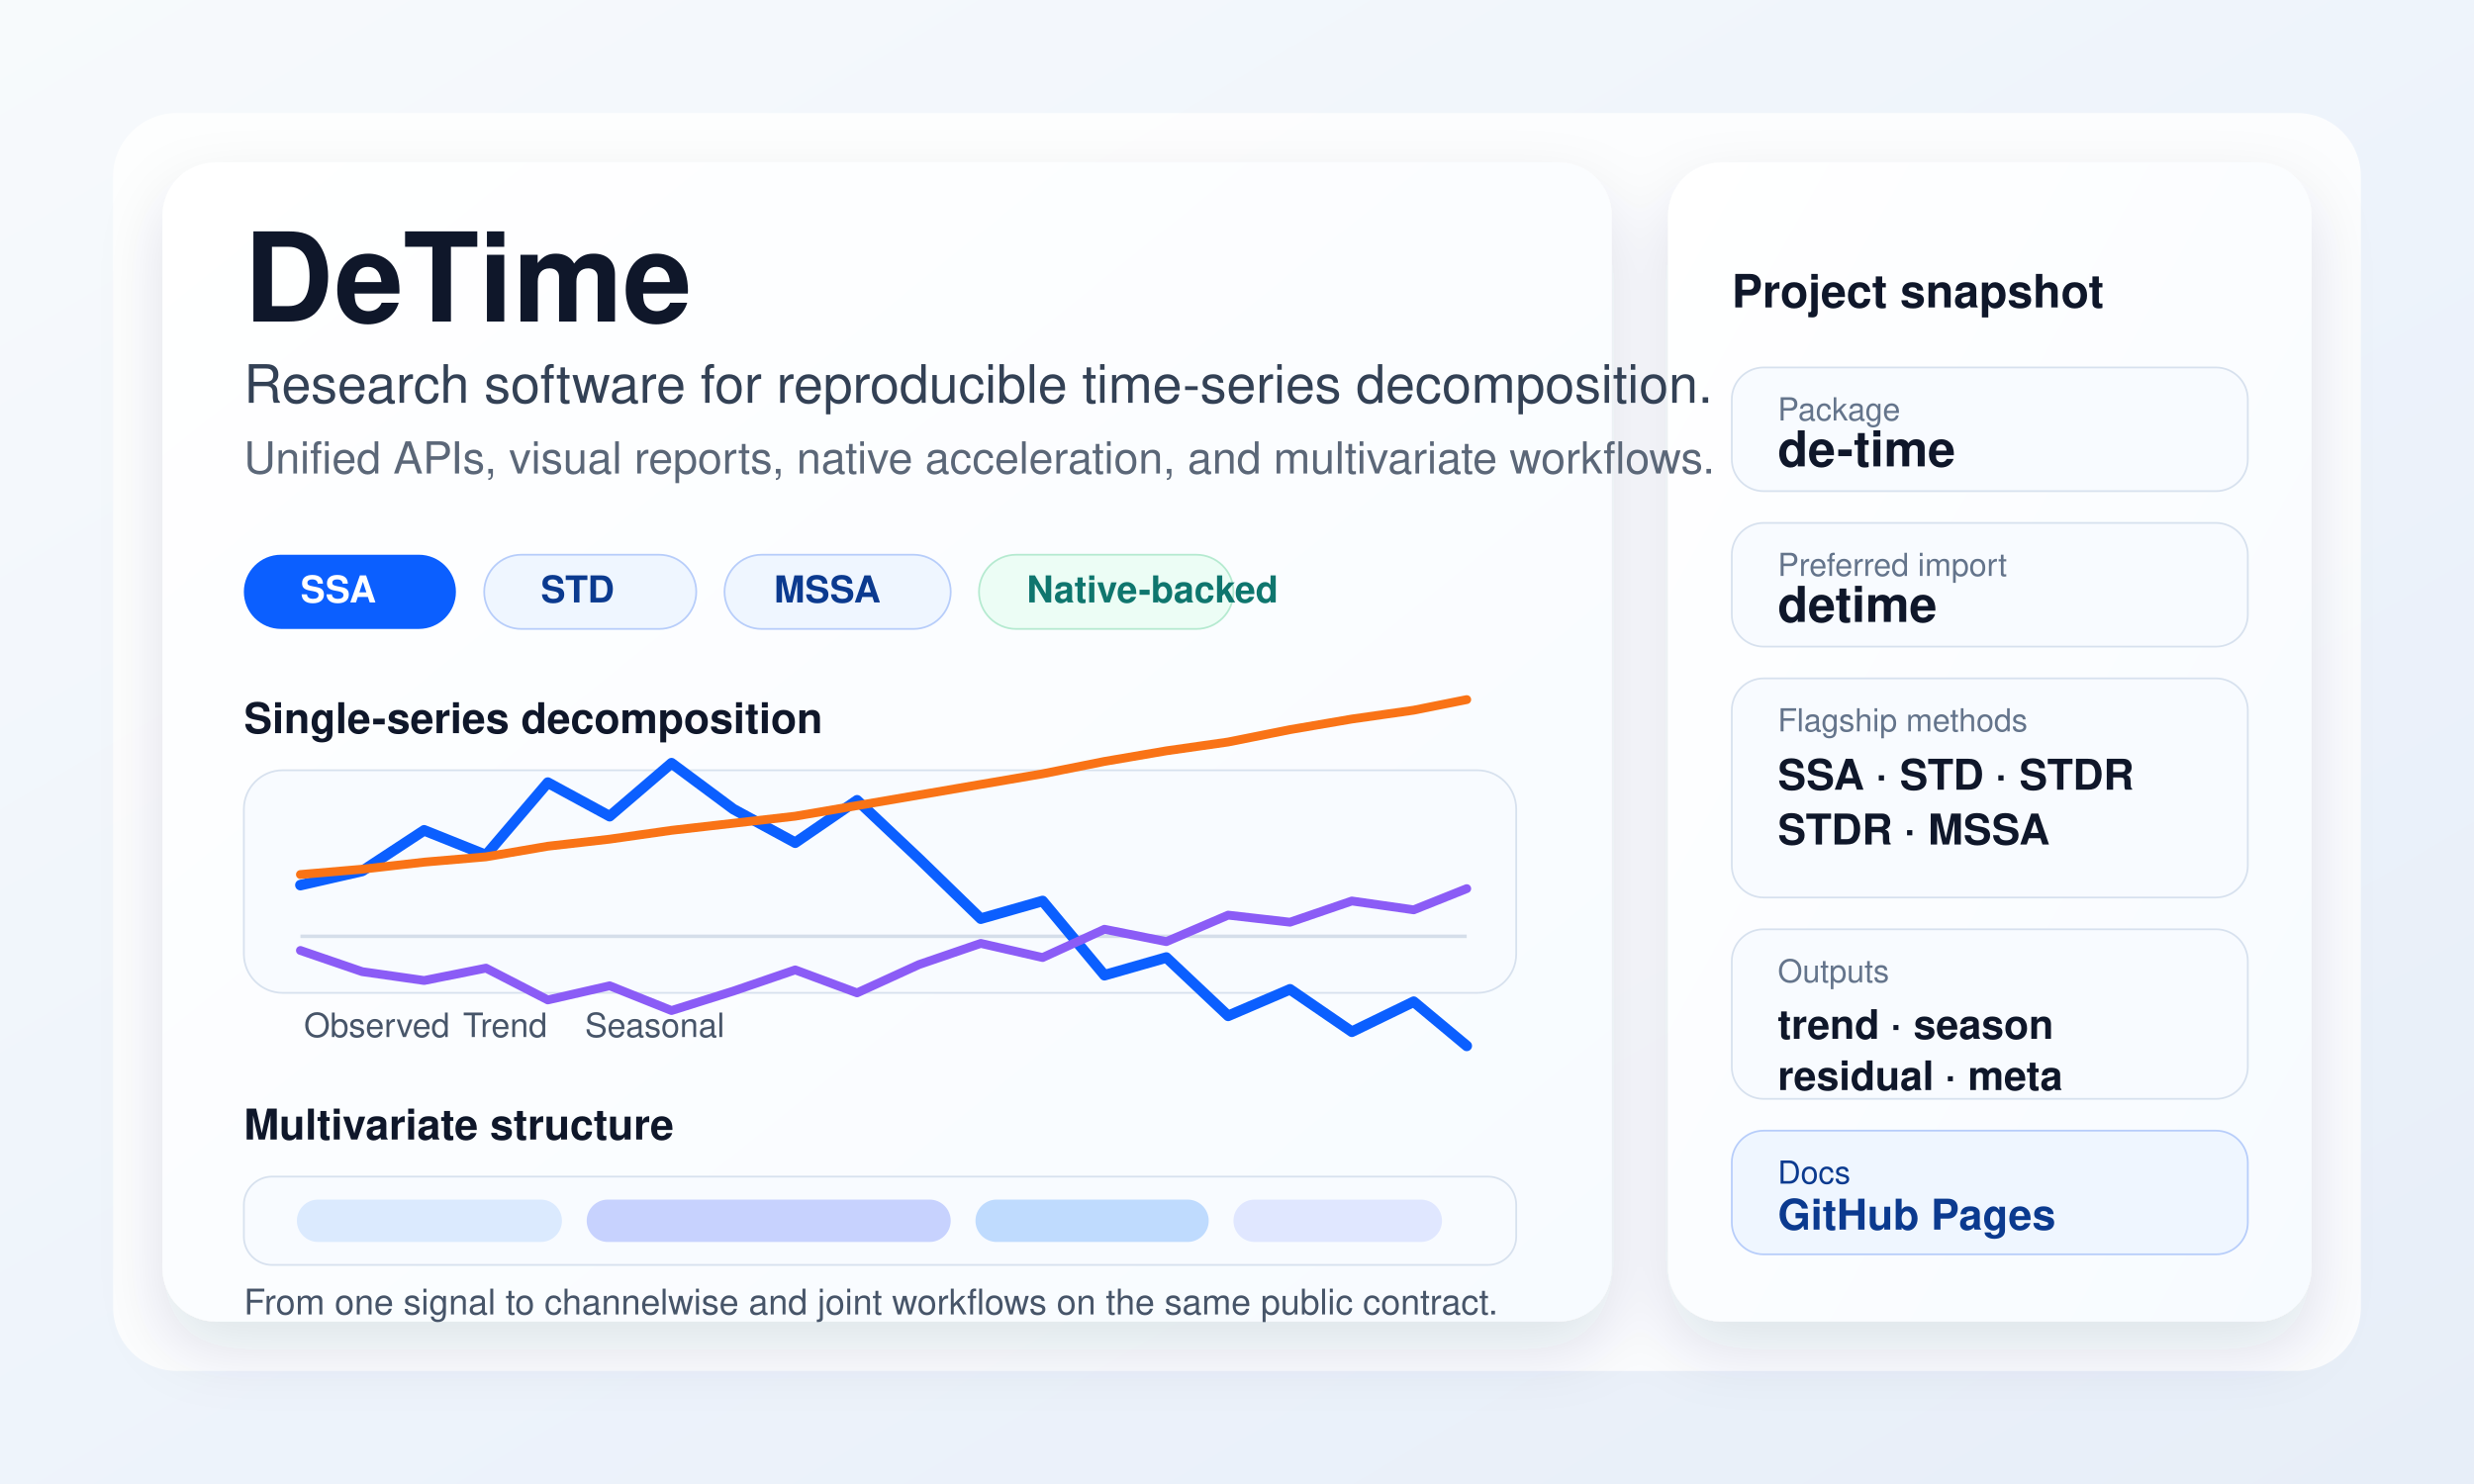
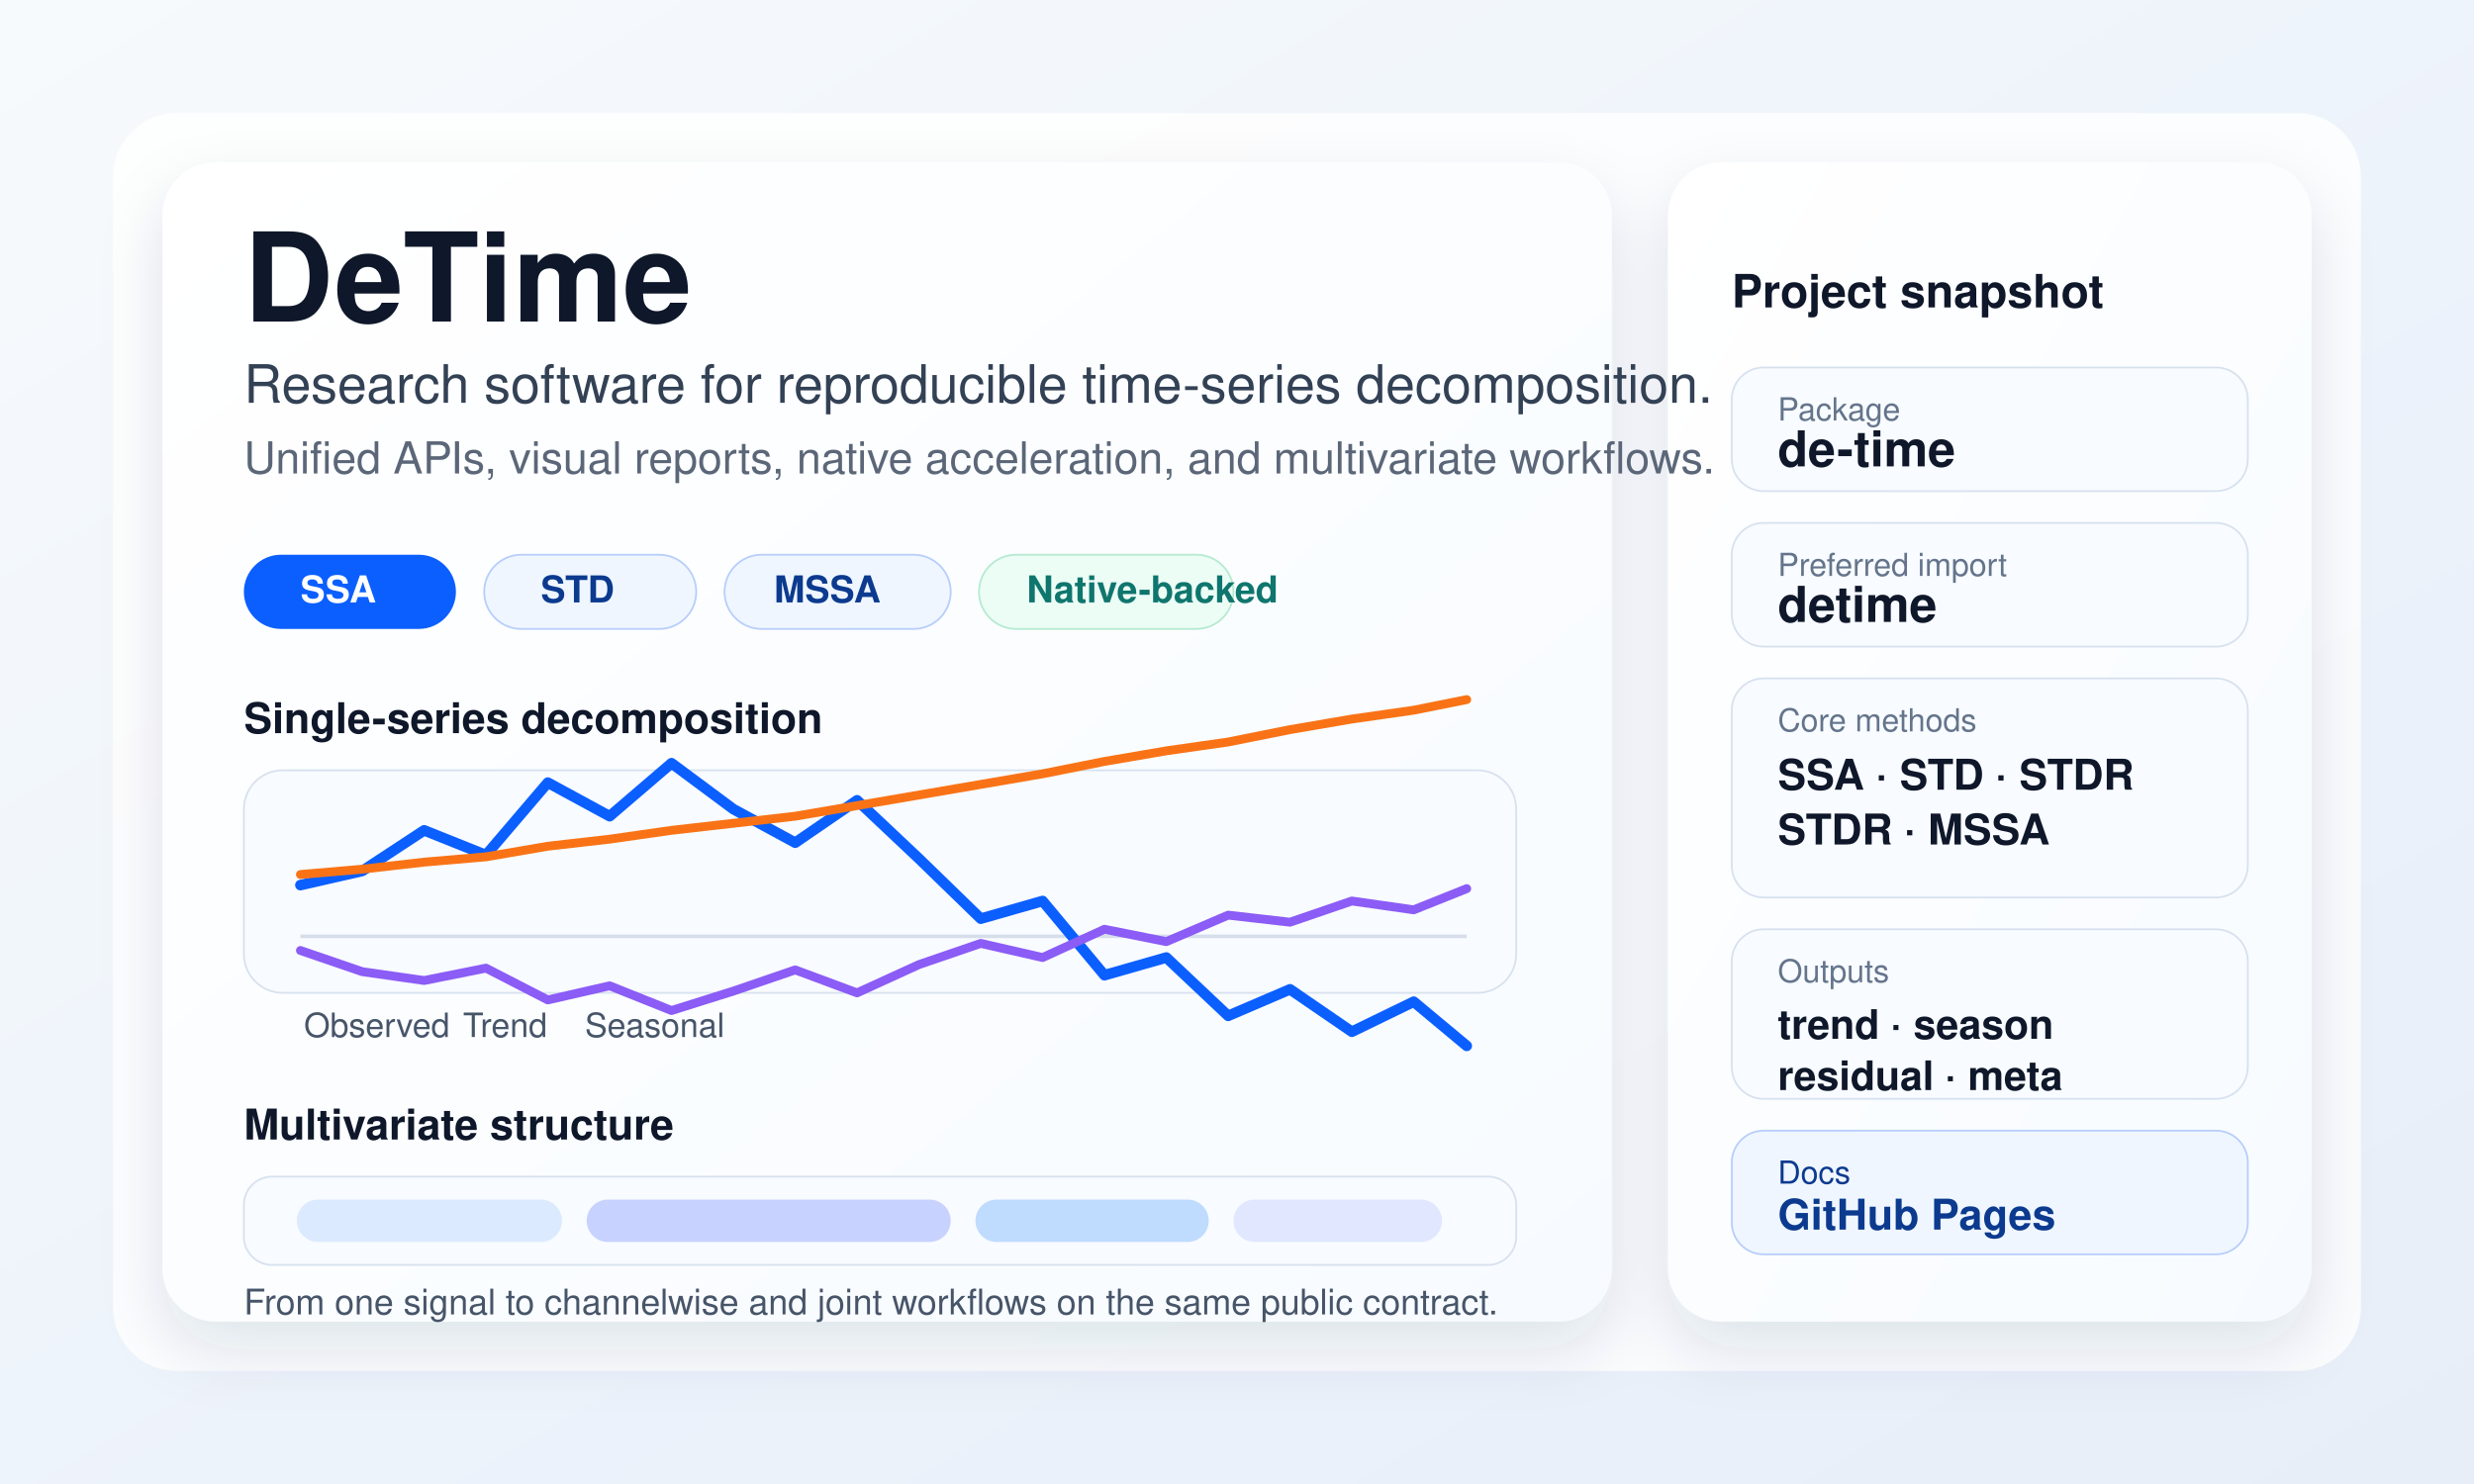
<svg xmlns="http://www.w3.org/2000/svg" width="1400" height="840" viewBox="0 0 1400 840" role="img" aria-labelledby="title desc">
  <defs>
    <linearGradient id="bg" x1="0" x2="1" y1="0" y2="1">
      <stop offset="0%" stop-color="#f7fafc" />
      <stop offset="55%" stop-color="#edf3fb" />
      <stop offset="100%" stop-color="#e7eef8" />
    </linearGradient>
    <linearGradient id="panel" x1="0" x2="1" y1="0" y2="1">
      <stop offset="0%" stop-color="#ffffff" />
      <stop offset="100%" stop-color="#f7fbff" />
    </linearGradient>
    <filter id="shadow" x="-20%" y="-20%" width="140%" height="140%">
      <feDropShadow dx="0" dy="16" stdDeviation="18" flood-color="#173255" flood-opacity="0.12" />
    </filter>
  </defs>
  <rect width="1400" height="840" fill="url(#bg)" />
  <rect x="64" y="64" width="1272" height="712" rx="36" fill="#ffffff" opacity="0.82" />
  <g filter="url(#shadow)">
    <rect x="92" y="92" width="820" height="656" rx="30" fill="url(#panel)" />
    <rect x="944" y="92" width="364" height="656" rx="30" fill="url(#panel)" />
  </g>
  <text x="138" y="182" font-size="70" font-family="Helvetica, Arial, sans-serif" font-weight="700" fill="#0f172a">DeTime</text>
  <text x="138" y="228" font-size="30" font-family="Helvetica, Arial, sans-serif" fill="#334155">
    Research software for reproducible time-series decomposition.
  </text>
  <text x="138" y="268" font-size="25" font-family="Helvetica, Arial, sans-serif" fill="#5b6778">
    Unified APIs, visual reports, native acceleration, and multivariate workflows.
  </text>
  <g>
    <rect x="138" y="314" width="120" height="42" rx="21" fill="#0b5fff" />
    <text x="170" y="341" font-size="21" font-family="Helvetica, Arial, sans-serif" font-weight="700" fill="#ffffff">SSA</text>
    <rect x="274" y="314" width="120" height="42" rx="21" fill="#eff6ff" stroke="#b7cdfa" />
    <text x="306" y="341" font-size="21" font-family="Helvetica, Arial, sans-serif" font-weight="700" fill="#0b3a8f">STD</text>
    <rect x="410" y="314" width="128" height="42" rx="21" fill="#eff6ff" stroke="#b7cdfa" />
    <text x="438" y="341" font-size="21" font-family="Helvetica, Arial, sans-serif" font-weight="700" fill="#0b3a8f">MSSA</text>
    <rect x="554" y="314" width="144" height="42" rx="21" fill="#ecfdf5" stroke="#b5ead0" />
    <text x="581" y="341" font-size="21" font-family="Helvetica, Arial, sans-serif" font-weight="700" fill="#0f766e">Native-backed</text>
  </g>
  <g>
    <text x="138" y="415" font-size="24" font-family="Helvetica, Arial, sans-serif" font-weight="700" fill="#0f172a">Single-series decomposition</text>
    <rect x="138" y="436" width="720" height="126" rx="22" fill="#f8fbff" stroke="#d7e1ee" />
    <line x1="170" y1="530" x2="830" y2="530" stroke="#d5deea" stroke-width="2" />
    <polyline points="170,501 205,493 240,470 275,484 310,443 345,462 380,432 415,458 450,477 485,453 520,486 555,520 590,510 625,552 660,542 695,575 730,560 765,584 800,567 830,592" fill="none" stroke="#0b5fff" stroke-width="6" stroke-linecap="round" stroke-linejoin="round" />
    <polyline points="170,495 205,492 240,488 275,485 310,479 345,475 380,470 415,466 450,462 485,456 520,450 555,444 590,438 625,431 660,425 695,420 730,413 765,407 800,402 830,396" fill="none" stroke="#f97316" stroke-width="5" stroke-linecap="round" stroke-linejoin="round" />
    <polyline points="170,538 205,550 240,555 275,548 310,566 345,558 380,572 415,561 450,549 485,562 520,546 555,534 590,542 625,526 660,533 695,518 730,522 765,510 800,515 830,503" fill="none" stroke="#8b5cf6" stroke-width="5" stroke-linecap="round" stroke-linejoin="round" />
    <text x="172" y="587" font-size="19" font-family="Helvetica, Arial, sans-serif" fill="#475569">Observed</text>
    <text x="262" y="587" font-size="19" font-family="Helvetica, Arial, sans-serif" fill="#475569">Trend</text>
    <text x="331" y="587" font-size="19" font-family="Helvetica, Arial, sans-serif" fill="#475569">Seasonal</text>
  </g>
  <g>
    <text x="138" y="645" font-size="24" font-family="Helvetica, Arial, sans-serif" font-weight="700" fill="#0f172a">Multivariate structure</text>
    <rect x="138" y="666" width="720" height="50" rx="16" fill="#f8fbff" stroke="#d7e1ee" />
    <rect x="168" y="679" width="150" height="24" rx="12" fill="#dbeafe" />
    <rect x="332" y="679" width="206" height="24" rx="12" fill="#c7d2fe" />
    <rect x="552" y="679" width="132" height="24" rx="12" fill="#bfdbfe" />
    <rect x="698" y="679" width="118" height="24" rx="12" fill="#e0e7ff" />
    <text x="138" y="744" font-size="20" font-family="Helvetica, Arial, sans-serif" fill="#475569">
      From one signal to channelwise and joint workflows on the same public contract.
    </text>
  </g>
  <g>
    <text x="980" y="174" font-size="26" font-family="Helvetica, Arial, sans-serif" font-weight="700" fill="#0f172a">Project snapshot</text>
    <rect x="980" y="208" width="292" height="70" rx="18" fill="#f8fbff" stroke="#d7e1ee" />
    <text x="1006" y="238" font-size="18" font-family="Helvetica, Arial, sans-serif" fill="#64748b">Package</text>
    <text x="1006" y="264" font-size="28" font-family="Helvetica, Arial, sans-serif" font-weight="700" fill="#0f172a">de-time</text>
    <rect x="980" y="296" width="292" height="70" rx="18" fill="#f8fbff" stroke="#d7e1ee" />
    <text x="1006" y="326" font-size="18" font-family="Helvetica, Arial, sans-serif" fill="#64748b">Preferred import</text>
    <text x="1006" y="352" font-size="28" font-family="Helvetica, Arial, sans-serif" font-weight="700" fill="#0f172a">detime</text>
    <rect x="980" y="384" width="292" height="124" rx="18" fill="#f8fbff" stroke="#d7e1ee" />
-     <text x="1006" y="414" font-size="18" font-family="Helvetica, Arial, sans-serif" fill="#64748b">Flagship methods</text>
+     <text x="1006" y="414" font-size="18" font-family="Helvetica, Arial, sans-serif" fill="#64748b">Core methods</text>
    <text x="1006" y="447" font-size="24" font-family="Helvetica, Arial, sans-serif" font-weight="700" fill="#0f172a">SSA · STD · STDR</text>
    <text x="1006" y="478" font-size="24" font-family="Helvetica, Arial, sans-serif" font-weight="700" fill="#0f172a">STDR · MSSA</text>
    <rect x="980" y="526" width="292" height="96" rx="18" fill="#f8fbff" stroke="#d7e1ee" />
    <text x="1006" y="556" font-size="18" font-family="Helvetica, Arial, sans-serif" fill="#64748b">Outputs</text>
    <text x="1006" y="588" font-size="23" font-family="Helvetica, Arial, sans-serif" font-weight="700" fill="#0f172a">trend · season</text>
    <text x="1006" y="617" font-size="23" font-family="Helvetica, Arial, sans-serif" font-weight="700" fill="#0f172a">residual · meta</text>
    <rect x="980" y="640" width="292" height="70" rx="18" fill="#eff6ff" stroke="#b7cdfa" />
    <text x="1006" y="670" font-size="18" font-family="Helvetica, Arial, sans-serif" fill="#0b3a8f">Docs</text>
    <text x="1006" y="696" font-size="24" font-family="Helvetica, Arial, sans-serif" font-weight="700" fill="#0b3a8f">GitHub Pages</text>
  </g>
</svg>
